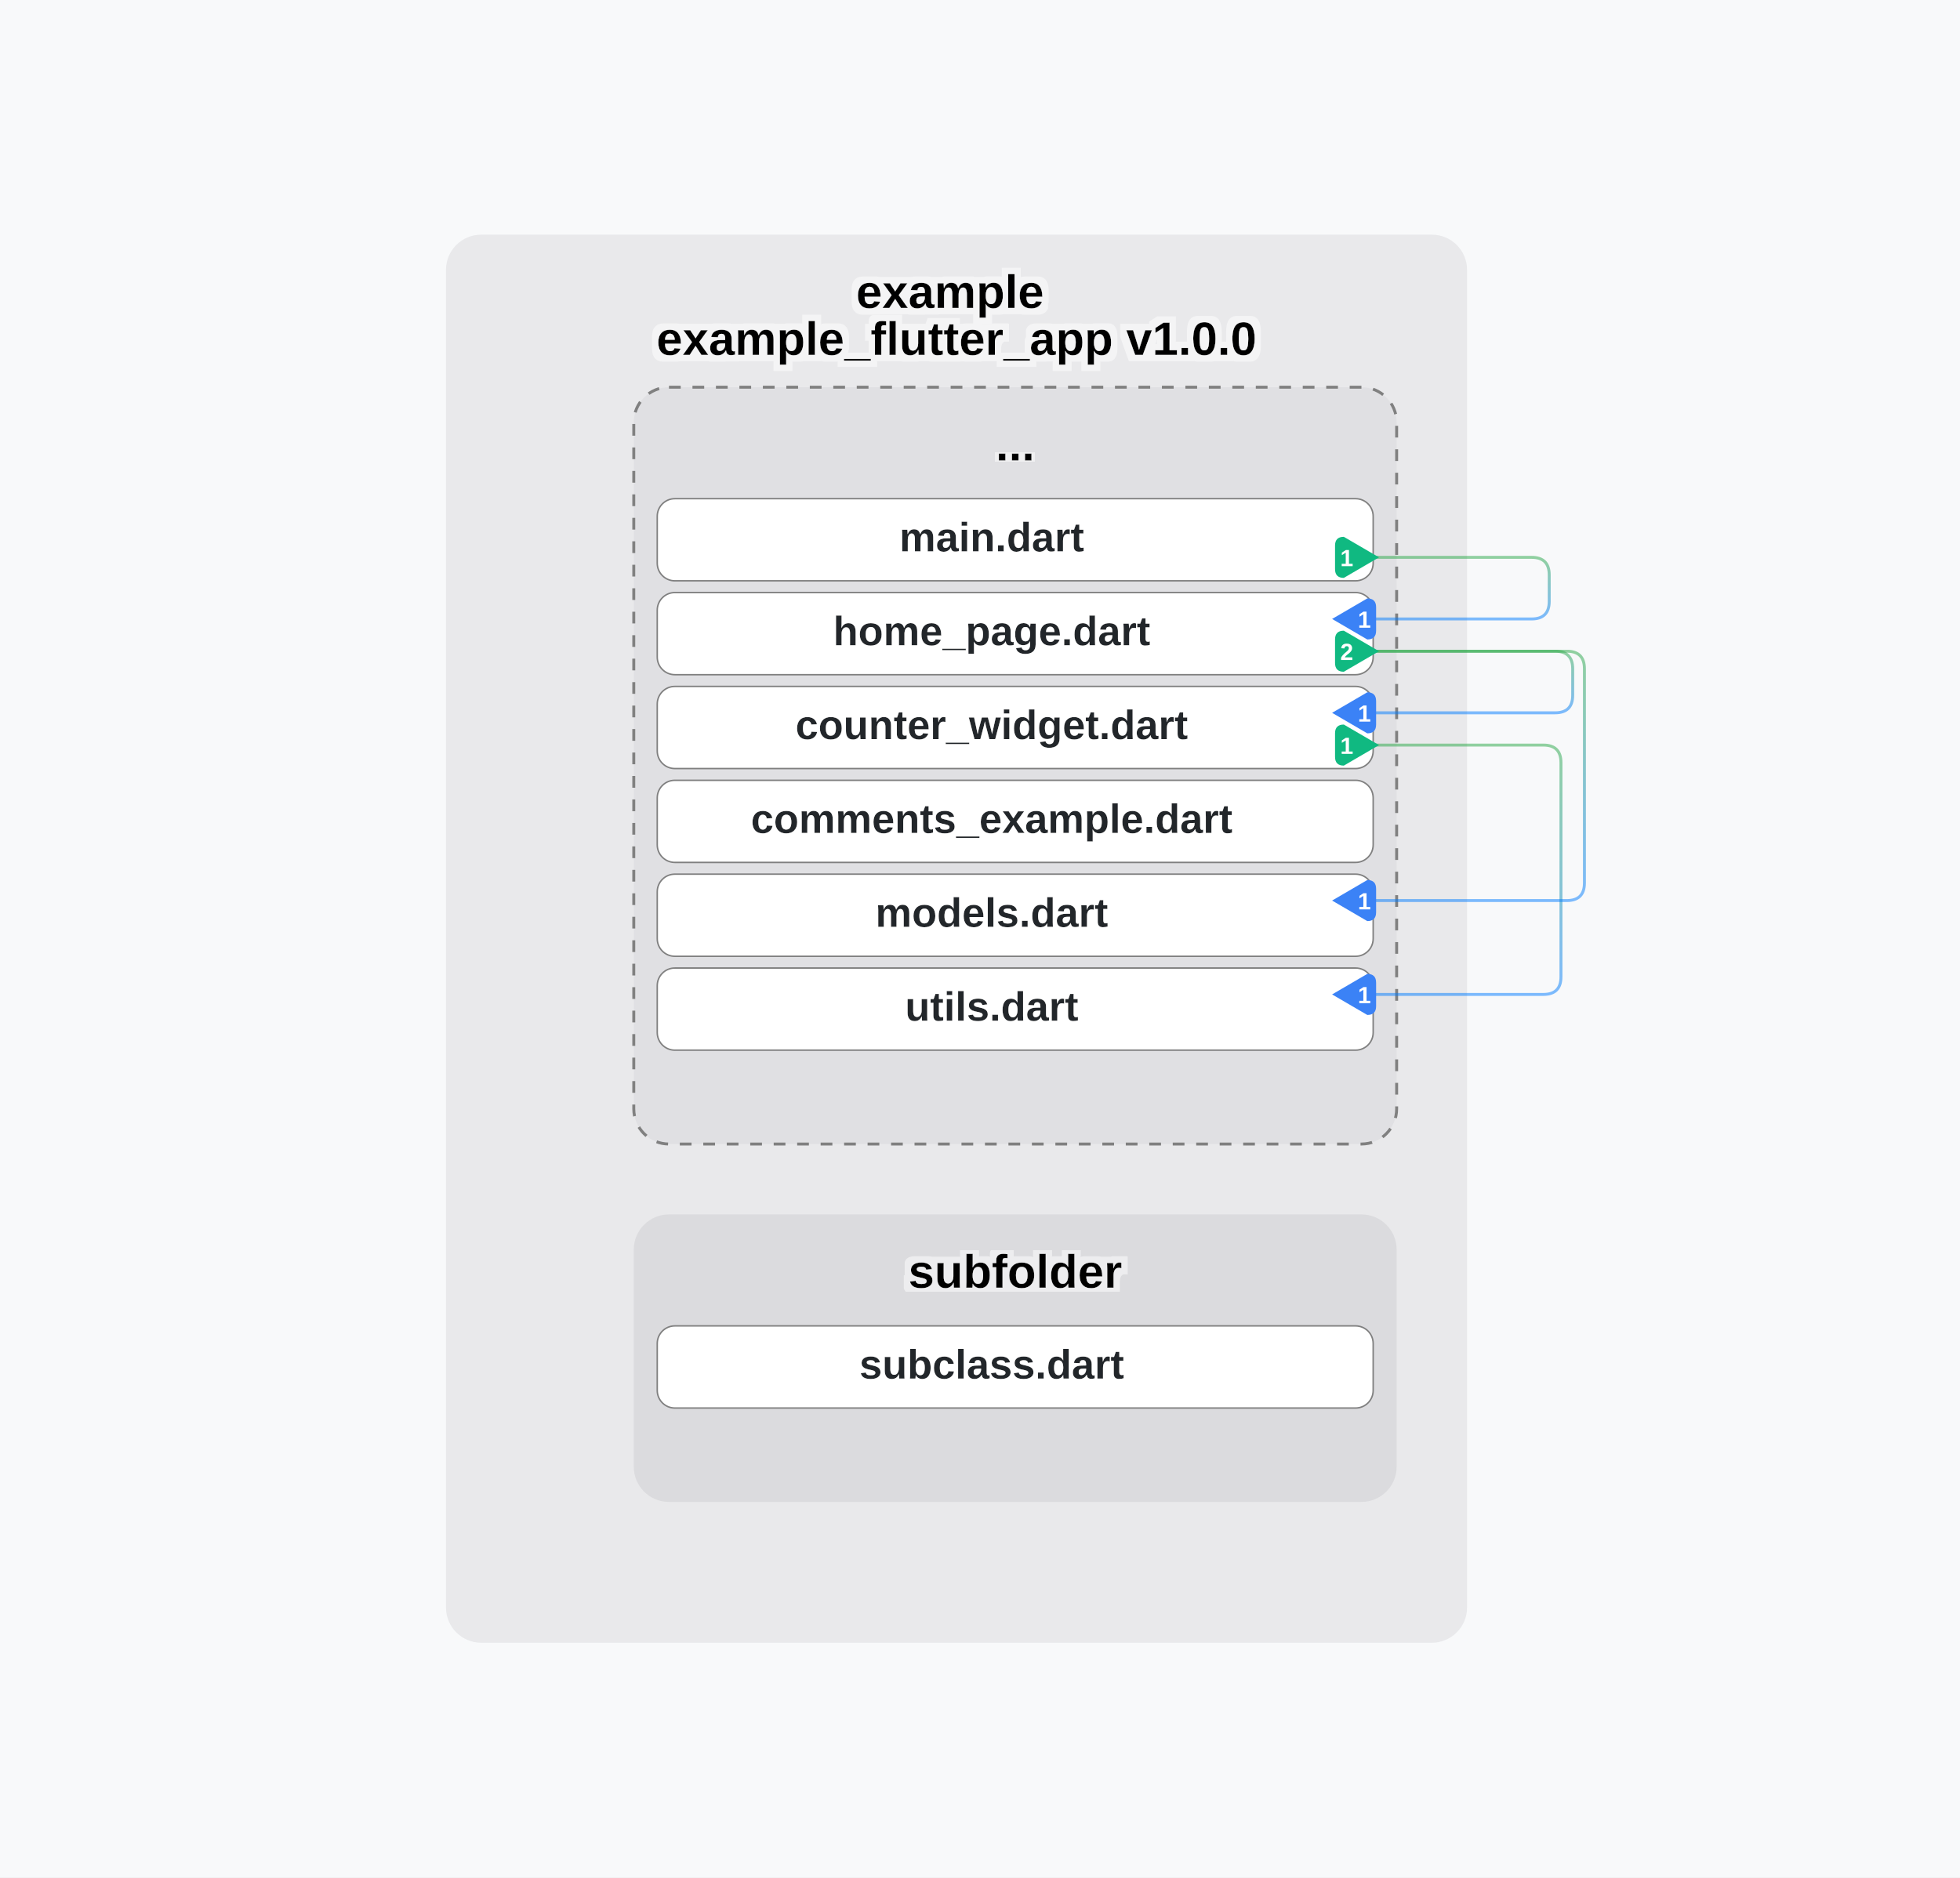
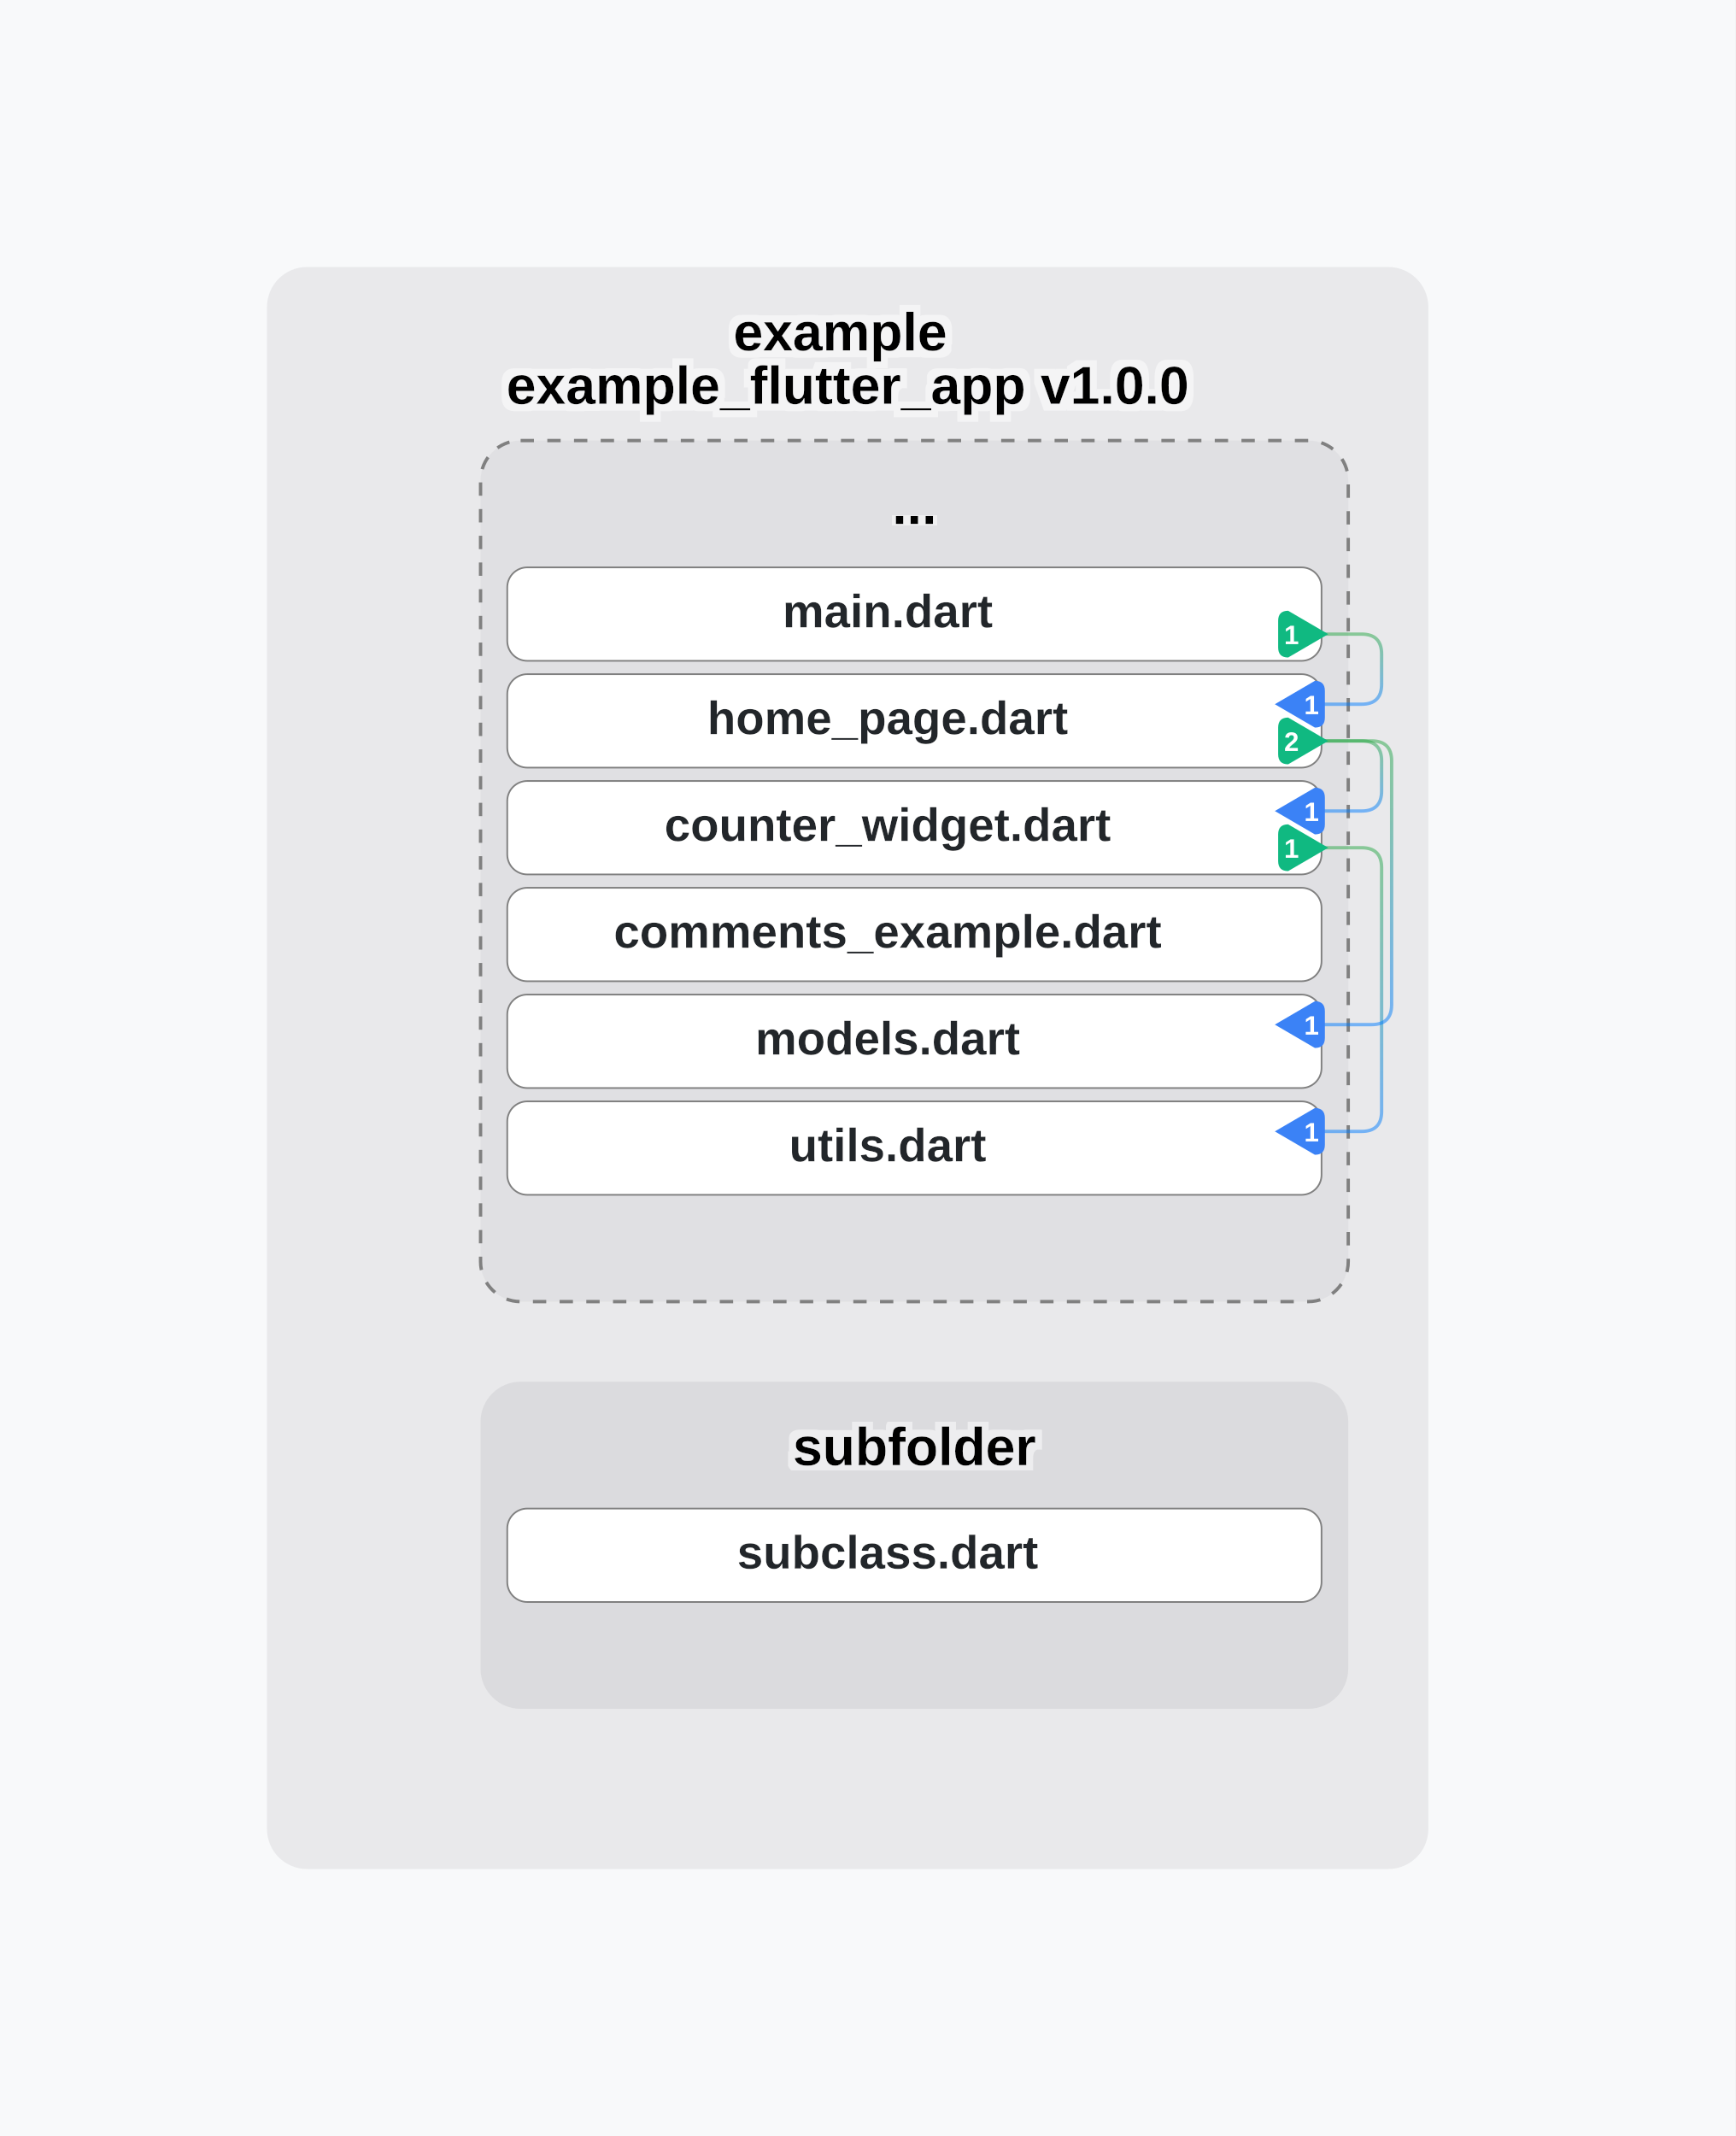
- <svg xmlns="http://www.w3.org/2000/svg" width="668.0" height="640.0" viewBox="0 0 668.0 640.0" font-family="Arial, Helvetica, sans-serif">
+ <svg xmlns="http://www.w3.org/2000/svg" width="520.0" height="640.0" viewBox="0 0 520.0 640.0" font-family="Arial, Helvetica, sans-serif">
  <defs>
    <filter id="whiteShadow" x="-20%" y="-20%" width="140%" height="140%">
      <feGaussianBlur in="SourceAlpha" stdDeviation="3" />
      <feOffset dx="0" dy="0" result="offsetblur" />
      <feFlood flood-color="white" flood-opacity="1" />
      <feComposite in2="offsetblur" operator="in" />
      <feMerge>
        <feMergeNode />
        <feMergeNode in="SourceGraphic" />
      </feMerge>
    </filter>
    <filter id="hierarchicalShadow" x="-20%" y="-20%" width="140%" height="140%">
      <feGaussianBlur in="SourceAlpha" stdDeviation="5" />
      <feOffset dx="2" dy="2" result="offsetblur" />
      <feFlood flood-color="rgba(0,0,0,0.1)" flood-opacity="0.8" />
      <feComposite in2="offsetblur" operator="in" />
      <feMerge>
        <feMergeNode />
        <feMergeNode in="SourceGraphic" />
      </feMerge>
    </filter>
    <filter id="outlineWhite">
      <feMorphology in="SourceAlpha" result="DILATED" operator="dilate" radius="2" />
      <feFlood flood-color="white" flood-opacity="0.5" result="WHITE" />
      <feComposite in="WHITE" in2="DILATED" operator="in" result="OUTLINE" />
      <feMerge>
        <feMergeNode in="OUTLINE" />
        <feMergeNode in="SourceGraphic" />
      </feMerge>
    </filter>
    <linearGradient id="horizontalGradient" x1="0%" y1="0%" x2="100%" y2="0%">
      <stop offset="0%" stop-color="#28a745" />
      <stop offset="100%" stop-color="#007bff" />
    </linearGradient>
    <linearGradient id="verticalGradient" x1="0%" y1="0%" x2="0%" y2="100%">
      <stop offset="0%" stop-color="#28a745" />
      <stop offset="100%" stop-color="#007bff" />
    </linearGradient>
  </defs>
  <style>  
  .layerBackground { 
    fill: rgba(52, 58, 64, 0.08);     
  }

  .layerBackground:hover { 
    fill: PaleGoldenRod ;
    transition: all 0.1s ease-in-out; 
  }

  .layerBackgroundVirtualFolder { 
    fill: rgba(52, 58, 64, 0.05); 
    stroke: gray; 
    stroke-width: 1; 
    stroke-dasharray: 4,4; 
  }

  .layerBackgroundVirtualFolder:hover { 
    fill: PaleGoldenRod ;
    stroke: gray; 
    stroke-width: 0; 
    stroke-dasharray: 4,4;
    transition: all 0.1s ease-in-out; 
  }
  
  .layerTitle,
  .layerTitleSmall { 
    fill: black; 
    font-weight: bold; 
    text-anchor: middle; 
    filter: url(#outlineWhite); 
  }

  .layerTitle { 
    font-size: 16px; 
  }

  .layerTitleSmall { 
    font-size: 12px; 
  }
  
  /* File node styles */
  .fileNode { 
    fill: white; 
    stroke: gray; 
    stroke-width: 0.5; 
    rx: 6; 
    ry: 6;    
  }
  
  .fileNode:hover {     
    fill: PaleGoldenRod;
    transition: all 0.1s ease-in-out; 
  }

  .textNormal,
  .textSmall { 
    fill: #212529; 
    font-weight: 900; 
    text-anchor: middle; 
    dominant-baseline: middle; 
    filter: url(#outlineWhite); 
  }

  .textNormal { 
    font-size: 14px; 
  }

  .textSmall { 
    font-size: 12px; 
  }

  /* Unified edge styles */
  .edge { 
    fill: none; 
    stroke: url(#horizontalGradient); 
    stroke-width: 1; 
    opacity: 0.5;
    transition: all 0.1s ease-in-out; 
  }


  .edge:hover { 
    stroke: url(#horizontalGradient); 
    stroke-width: 3; 
    opacity: 1.0; 
  }
  
  .edgeVertical { 
    fill: none; 
    stroke: url(#verticalGradient); 
    stroke-width: 1; 
    opacity: 0.5; 
    transition: all 0.1s ease-in-out; 
  }
  
  .edgeVertical:hover { 
    stroke: url(#verticalGradient); 
    stroke-width: 3; 
    opacity: 1.0; 
  }
  
  /* Special edge styles */
  .cycleEdge { 
    fill: none; 
    stroke: red; 
    stroke-width: 5; 
    opacity: 0.9; 
  }
  
  .warningEdge { 
    fill: none; 
    stroke: orange; 
    stroke-width: 3; 
    opacity: 0.9; 
    transition: all 0.1s ease-in-out; 
  }
  
  .warningEdge:hover { 
    fill: none; 
    stroke: orange; 
    stroke-width: 5; 
    opacity: 1.0; 
  }
  
  /* Unified badge styles with '?' cursor */
  .badge { 
    font-size: 10px; 
    font-weight: bold; 
    fill: white; 
    text-anchor: middle; 
    dominant-baseline: middle; 
    cursor: help; 
    transition: all 0.1s ease-in-out; 
  }
  
  .badge:hover { 
    opacity: 0.8; 
  }
  
  /* Special styles */
  .folderTitleLayer { 
    pointer-events: none; 
    isolation: isolate; 
  }
</style>
  <rect width="100%" height="100%" fill="#f8f9fa" />
  <g>
-     <path d="M 196.0 261.0 C 216.0 261.0, 188.0 261.0, 208.0 261.0" class="edgeVertical" />
-   </g>
-   <g>
-     <path d="M 196.0 463.0 C 216.0 463.0, 188.0 463.0, 208.0 463.0" class="edgeVertical" />
+     <path d="M 124.0 261.0 C 144.0 261.0, 116.0 261.0, 136.0 261.0" class="edgeVertical" />
+   </g>
+   <g>
+     <path d="M 124.0 463.0 C 144.0 463.0, 116.0 463.0, 136.0 463.0" class="edgeVertical" />
  </g>
  <g class="folderLayer">
-     <rect x="152.0" y="80.0" width="348.0" height="480.0" rx="12.0" ry="12.0" class="layerBackground" />
+     <rect x="80.0" y="80.0" width="348.0" height="480.0" rx="12.0" ry="12.0" class="layerBackground" />
  </g>
  <g class="folderLayer">
-     <rect x="216.0" y="132.0" width="260.0" height="258.0" rx="12.0" ry="12.0" class="layerBackgroundVirtualFolder" stroke-dasharray="4 2" />
+     <rect x="144.0" y="132.0" width="260.0" height="258.0" rx="12.0" ry="12.0" class="layerBackgroundVirtualFolder" stroke-dasharray="4 2" />
  </g>
  <g class="folderLayer">
-     <rect x="216.0" y="414.0" width="260.0" height="98.0" rx="12.0" ry="12.0" class="layerBackground" />
-   </g>
-   <rect x="224.0" y="170.0" width="244.0" height="28.0" rx="5.0" ry="5.0" class="fileNode" />
-   <rect x="224.0" y="202.0" width="244.0" height="28.0" rx="5.0" ry="5.0" class="fileNode" />
-   <rect x="224.0" y="234.0" width="244.0" height="28.0" rx="5.0" ry="5.0" class="fileNode" />
-   <rect x="224.0" y="266.0" width="244.0" height="28.0" rx="5.0" ry="5.0" class="fileNode" />
-   <rect x="224.0" y="298.0" width="244.0" height="28.0" rx="5.0" ry="5.0" class="fileNode" />
-   <rect x="224.0" y="330.0" width="244.0" height="28.0" rx="5.0" ry="5.0" class="fileNode" />
-   <rect x="224.0" y="452.0" width="244.0" height="28.0" rx="5.0" ry="5.0" class="fileNode" />
-   <g>
-     <path d="M 464.0 190.0 H 522.0 Q 528.0 190.0 528.0 196.0 V 205.0 Q 528.0 211.0 522.0 211.0 H 460.0" class="edgeVertical" />
-   </g>
-   <g>
-     <path d="M 464.0 254.0 H 526.0 Q 532.0 254.0 532.0 260.0 V 333.0 Q 532.0 339.0 526.0 339.0 H 460.0" class="edgeVertical" />
-   </g>
-   <g>
-     <path d="M 464.0 222.0 H 530.0 Q 536.0 222.0 536.0 228.0 V 237.0 Q 536.0 243.0 530.0 243.0 H 460.0" class="edgeVertical" />
-   </g>
-   <g>
-     <path d="M 464.0 222.0 H 534.0 Q 540.0 222.0 540.0 228.0 V 301.0 Q 540.0 307.0 534.0 307.0 H 460.0" class="edgeVertical" />
+     <rect x="144.0" y="414.0" width="260.0" height="98.0" rx="12.0" ry="12.0" class="layerBackground" />
+   </g>
+   <rect x="152.0" y="170.0" width="244.0" height="28.0" rx="5.0" ry="5.0" class="fileNode" />
+   <rect x="152.0" y="202.0" width="244.0" height="28.0" rx="5.0" ry="5.0" class="fileNode" />
+   <rect x="152.0" y="234.0" width="244.0" height="28.0" rx="5.0" ry="5.0" class="fileNode" />
+   <rect x="152.0" y="266.0" width="244.0" height="28.0" rx="5.0" ry="5.0" class="fileNode" />
+   <rect x="152.0" y="298.0" width="244.0" height="28.0" rx="5.0" ry="5.0" class="fileNode" />
+   <rect x="152.0" y="330.0" width="244.0" height="28.0" rx="5.0" ry="5.0" class="fileNode" />
+   <rect x="152.0" y="452.0" width="244.0" height="28.0" rx="5.0" ry="5.0" class="fileNode" />
+   <g>
+     <path d="M 392.0 254.0 H 408.0 Q 414.0 254.0 414.0 260.0 V 333.0 Q 414.0 339.0 408.0 339.0 H 388.0" class="edgeVertical" />
+   </g>
+   <g>
+     <path d="M 392.0 222.0 H 408.0 Q 414.0 222.0 414.0 228.0 V 237.0 Q 414.0 243.0 408.0 243.0 H 388.0" class="edgeVertical" />
+   </g>
+   <g>
+     <path d="M 392.0 190.0 H 408.0 Q 414.0 190.0 414.0 196.0 V 205.0 Q 414.0 211.0 408.0 211.0 H 388.0" class="edgeVertical" />
+   </g>
+   <g>
+     <path d="M 392.0 222.0 H 411.0 Q 417.0 222.0 417.0 228.0 V 301.0 Q 417.0 307.0 411.0 307.0 H 388.0" class="edgeVertical" />
  </g>
  <g class="outgoingBadge">
-     <path d="M 470.0,190.0 L 458.0,183.0 Q 455.0,183.0 455.0,186.0 L 455.0,194.0 Q 455.0,197.0 458.0,197.0 Z" fill="#10b981" />
-     <text x="459.0" y="193.0" text-anchor="middle" fill="white" font-size="8.0" font-weight="bold">1</text>
-   </g>
-   <text x="338.0" y="184.0" text-anchor="middle" dominant-baseline="middle" class="textNormal">main.dart</text>
-   <g class="incomingBadge">
-     <path d="M 454.0,211.0 L 466.0,204.0 Q 469.0,204.0 469.0,207.0 L 469.0,215.0 Q 469.0,218.0 466.0,218.0 Z" fill="#3b82f6" />
-     <text x="465.0" y="214.0" text-anchor="middle" fill="white" font-size="8.0" font-weight="bold">1</text>
+     <path d="M 398.0,190.0 L 386.0,183.0 Q 383.0,183.0 383.0,186.0 L 383.0,194.0 Q 383.0,197.0 386.0,197.0 Z" fill="#10b981" />
+     <text x="387.0" y="193.0" text-anchor="middle" fill="white" font-size="8.0" font-weight="bold">1</text>
+   </g>
+   <text x="266.0" y="184.0" text-anchor="middle" dominant-baseline="middle" class="textNormal">main.dart</text>
+   <g class="incomingBadge">
+     <path d="M 382.0,211.0 L 394.0,204.0 Q 397.0,204.0 397.0,207.0 L 397.0,215.0 Q 397.0,218.0 394.0,218.0 Z" fill="#3b82f6" />
+     <text x="393.0" y="214.0" text-anchor="middle" fill="white" font-size="8.0" font-weight="bold">1</text>
  </g>
  <g class="outgoingBadge">
-     <path d="M 470.0,222.0 L 458.0,215.0 Q 455.0,215.0 455.0,218.0 L 455.0,226.0 Q 455.0,229.0 458.0,229.0 Z" fill="#10b981" />
-     <text x="459.0" y="225.0" text-anchor="middle" fill="white" font-size="8.0" font-weight="bold">2</text>
-   </g>
-   <text x="338.0" y="216.0" text-anchor="middle" dominant-baseline="middle" class="textNormal">home_page.dart</text>
-   <g class="incomingBadge">
-     <path d="M 454.0,243.0 L 466.0,236.0 Q 469.0,236.0 469.0,239.0 L 469.0,247.0 Q 469.0,250.0 466.0,250.0 Z" fill="#3b82f6" />
-     <text x="465.0" y="246.0" text-anchor="middle" fill="white" font-size="8.0" font-weight="bold">1</text>
+     <path d="M 398.0,222.0 L 386.0,215.0 Q 383.0,215.0 383.0,218.0 L 383.0,226.0 Q 383.0,229.0 386.0,229.0 Z" fill="#10b981" />
+     <text x="387.0" y="225.0" text-anchor="middle" fill="white" font-size="8.0" font-weight="bold">2</text>
+   </g>
+   <text x="266.0" y="216.0" text-anchor="middle" dominant-baseline="middle" class="textNormal">home_page.dart</text>
+   <g class="incomingBadge">
+     <path d="M 382.0,243.0 L 394.0,236.0 Q 397.0,236.0 397.0,239.0 L 397.0,247.0 Q 397.0,250.0 394.0,250.0 Z" fill="#3b82f6" />
+     <text x="393.0" y="246.0" text-anchor="middle" fill="white" font-size="8.0" font-weight="bold">1</text>
  </g>
  <g class="outgoingBadge">
-     <path d="M 470.0,254.0 L 458.0,247.0 Q 455.0,247.0 455.0,250.0 L 455.0,258.0 Q 455.0,261.0 458.0,261.0 Z" fill="#10b981" />
-     <text x="459.0" y="257.0" text-anchor="middle" fill="white" font-size="8.0" font-weight="bold">1</text>
-   </g>
-   <text x="338.0" y="248.0" text-anchor="middle" dominant-baseline="middle" class="textNormal">counter_widget.dart</text>
-   <text x="338.0" y="280.0" text-anchor="middle" dominant-baseline="middle" class="textNormal">comments_example.dart</text>
-   <g class="incomingBadge">
-     <path d="M 454.0,307.0 L 466.0,300.0 Q 469.0,300.0 469.0,303.0 L 469.0,311.0 Q 469.0,314.0 466.0,314.0 Z" fill="#3b82f6" />
-     <text x="465.0" y="310.0" text-anchor="middle" fill="white" font-size="8.0" font-weight="bold">1</text>
-   </g>
-   <text x="338.0" y="312.0" text-anchor="middle" dominant-baseline="middle" class="textNormal">models.dart</text>
-   <g class="incomingBadge">
-     <path d="M 454.0,339.0 L 466.0,332.0 Q 469.0,332.0 469.0,335.0 L 469.0,343.0 Q 469.0,346.0 466.0,346.0 Z" fill="#3b82f6" />
-     <text x="465.0" y="342.0" text-anchor="middle" fill="white" font-size="8.0" font-weight="bold">1</text>
-   </g>
-   <text x="338.0" y="344.0" text-anchor="middle" dominant-baseline="middle" class="textNormal">utils.dart</text>
-   <text x="338.0" y="466.0" text-anchor="middle" dominant-baseline="middle" class="textNormal">subclass.dart</text>
+     <path d="M 398.0,254.0 L 386.0,247.0 Q 383.0,247.0 383.0,250.0 L 383.0,258.0 Q 383.0,261.0 386.0,261.0 Z" fill="#10b981" />
+     <text x="387.0" y="257.0" text-anchor="middle" fill="white" font-size="8.0" font-weight="bold">1</text>
+   </g>
+   <text x="266.0" y="248.0" text-anchor="middle" dominant-baseline="middle" class="textNormal">counter_widget.dart</text>
+   <text x="266.0" y="280.0" text-anchor="middle" dominant-baseline="middle" class="textNormal">comments_example.dart</text>
+   <g class="incomingBadge">
+     <path d="M 382.0,307.0 L 394.0,300.0 Q 397.0,300.0 397.0,303.0 L 397.0,311.0 Q 397.0,314.0 394.0,314.0 Z" fill="#3b82f6" />
+     <text x="393.0" y="310.0" text-anchor="middle" fill="white" font-size="8.0" font-weight="bold">1</text>
+   </g>
+   <text x="266.0" y="312.0" text-anchor="middle" dominant-baseline="middle" class="textNormal">models.dart</text>
+   <g class="incomingBadge">
+     <path d="M 382.0,339.0 L 394.0,332.0 Q 397.0,332.0 397.0,335.0 L 397.0,343.0 Q 397.0,346.0 394.0,346.0 Z" fill="#3b82f6" />
+     <text x="393.0" y="342.0" text-anchor="middle" fill="white" font-size="8.0" font-weight="bold">1</text>
+   </g>
+   <text x="266.0" y="344.0" text-anchor="middle" dominant-baseline="middle" class="textNormal">utils.dart</text>
+   <text x="266.0" y="466.0" text-anchor="middle" dominant-baseline="middle" class="textNormal">subclass.dart</text>
  <g class="folderTitleLayer">
-     <text x="326.0" y="105.0" class="layerTitle" text-anchor="middle">
-       <tspan x="326.0" dy="0">example</tspan>
-       <tspan x="326.0" dy="16.0">example_flutter_app v1.0.0</tspan>
+     <text x="254.0" y="105.0" class="layerTitle" text-anchor="middle">
+       <tspan x="254.0" dy="0">example</tspan>
+       <tspan x="254.0" dy="16.0">example_flutter_app v1.0.0</tspan>
    </text>
-     <text x="346.0" y="157.0" class="layerTitle">  ...</text>
-     <text x="346.0" y="439.0" class="layerTitle">  subfolder</text>
+     <text x="274.0" y="157.0" class="layerTitle">  ...</text>
+     <text x="274.0" y="439.0" class="layerTitle">  subfolder</text>
  </g>
</svg>
